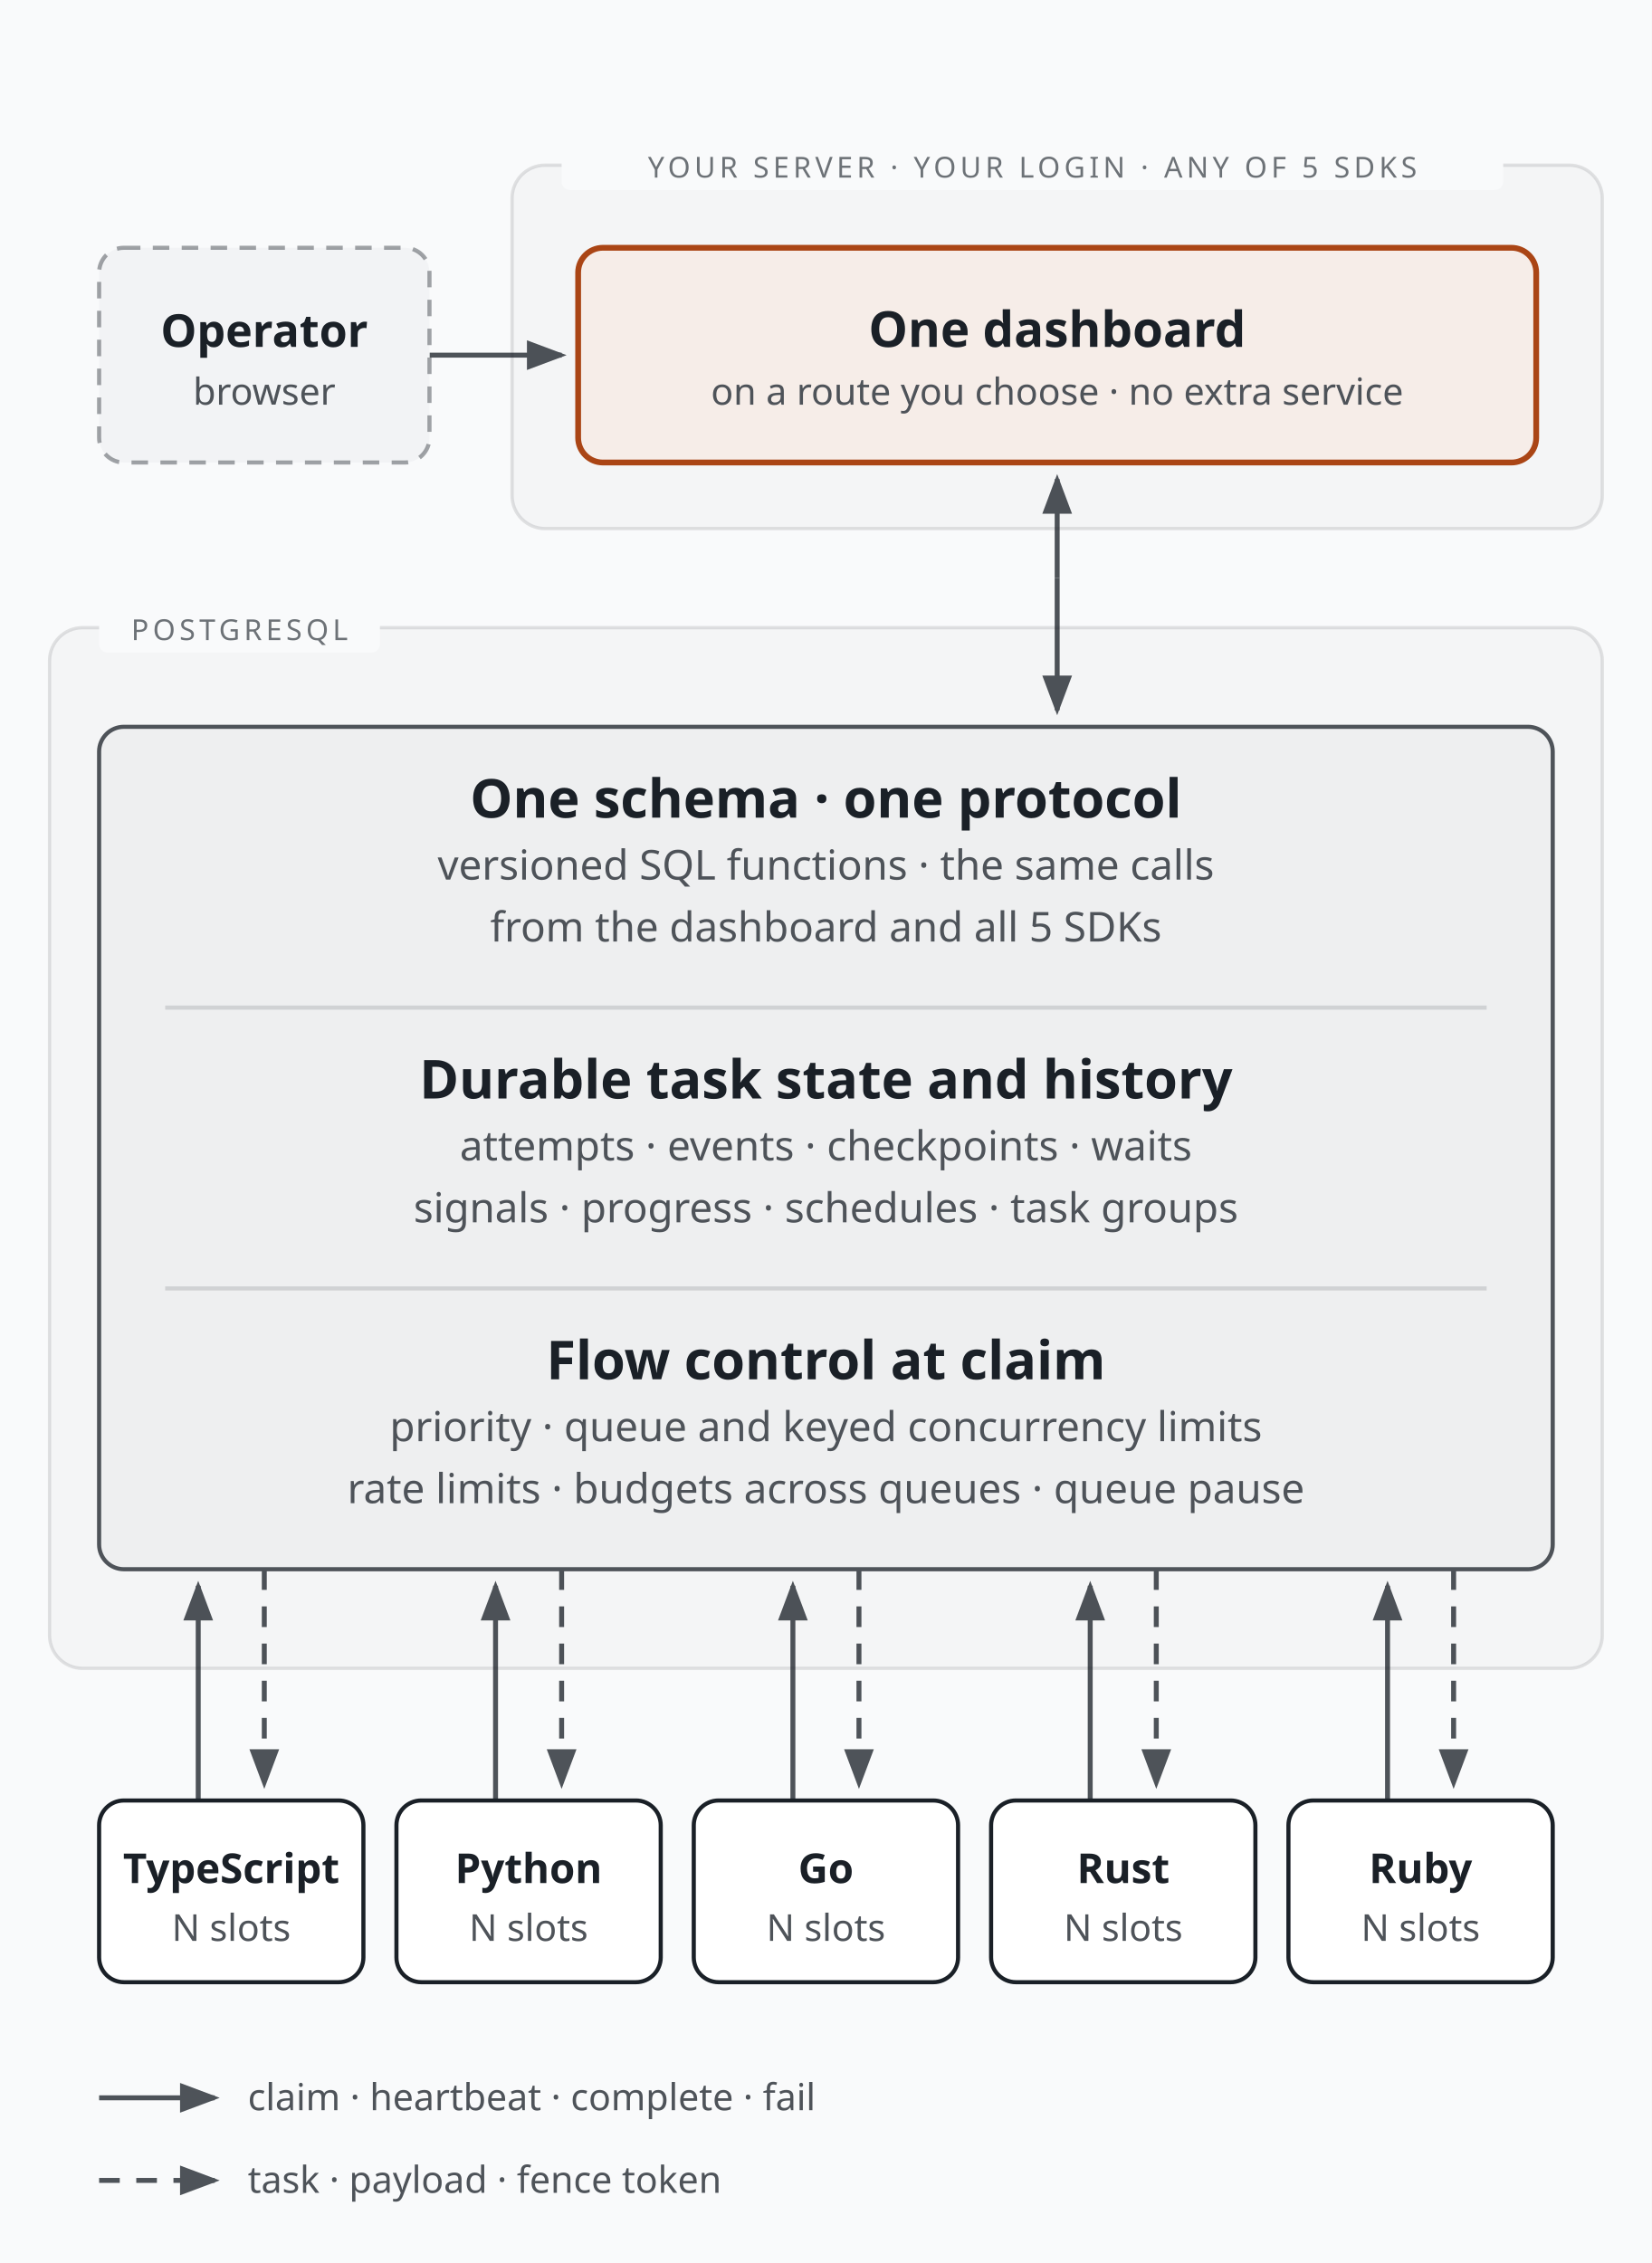
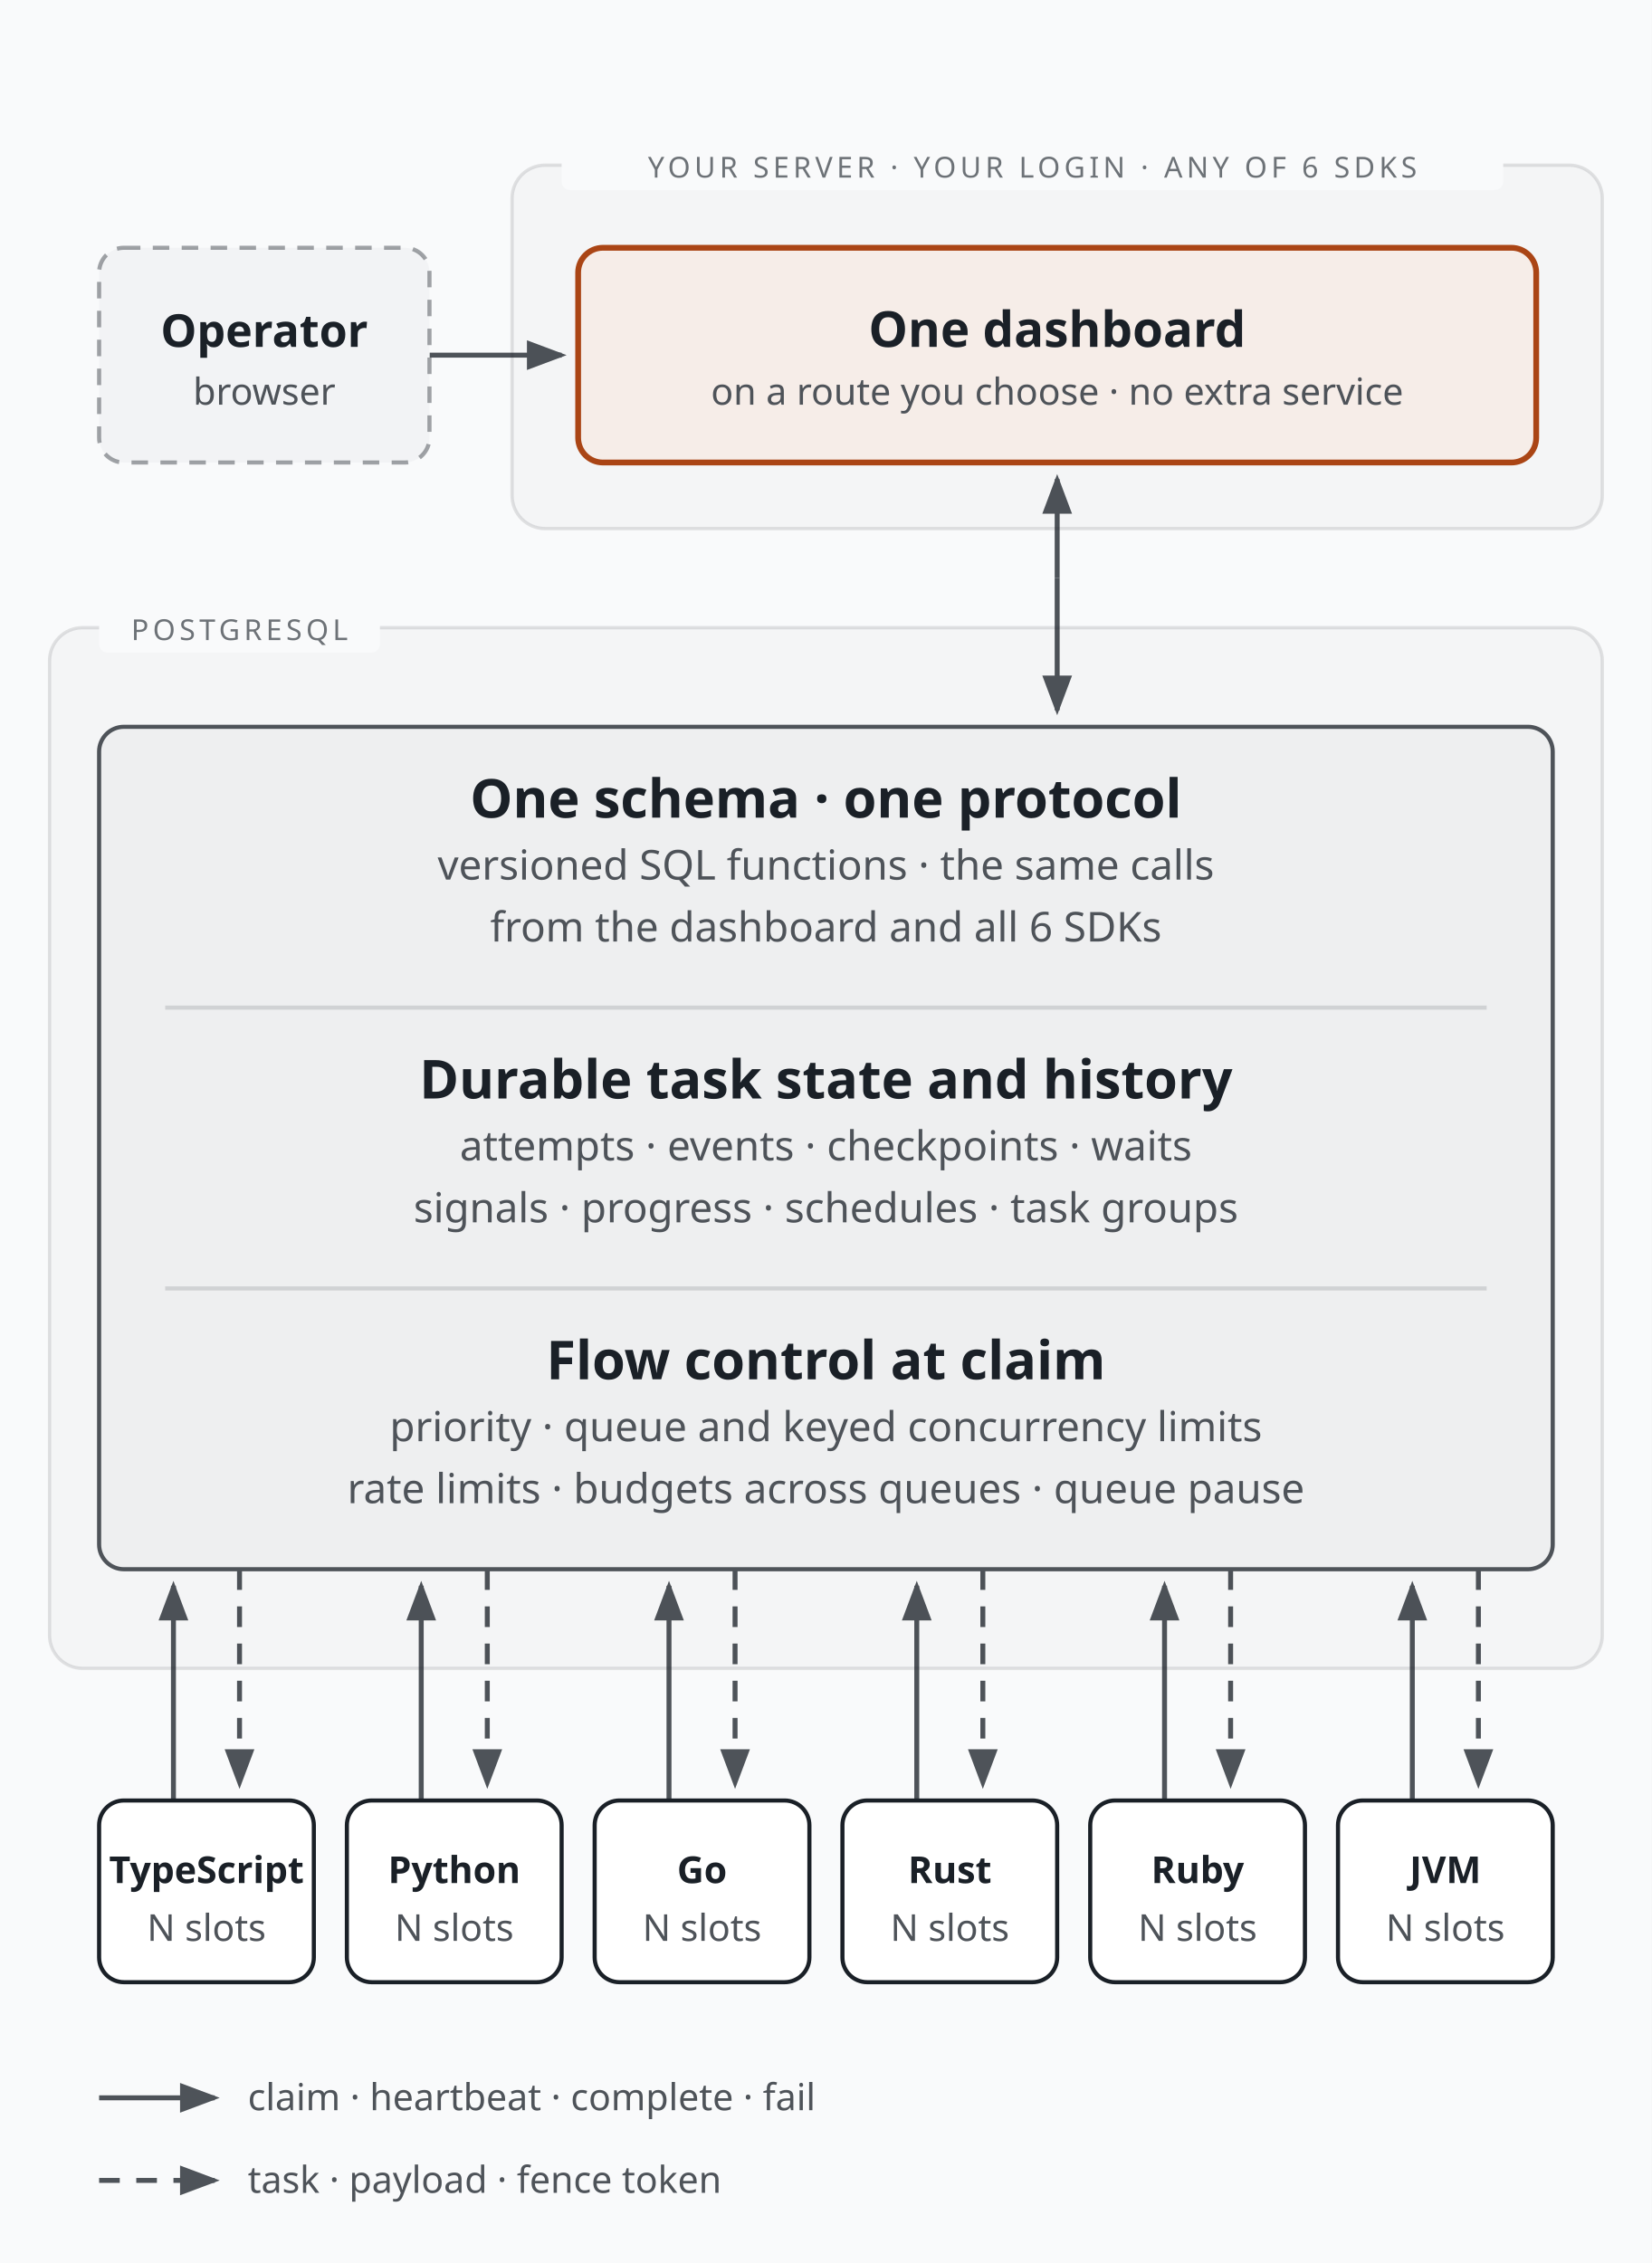
<svg xmlns="http://www.w3.org/2000/svg" viewBox="0 0 400 548" width="400" height="548" role="img" aria-labelledby="readme-overview-narrow-light-title readme-overview-narrow-light-desc">
  <defs>
    <marker id="arrow-light" markerWidth="8" markerHeight="6" refX="7" refY="3" orient="auto">
      <polygon points="0 0, 8 3, 0 6" fill="#4e5359" />
    </marker>
  </defs>
  <rect width="400" height="548" fill="#f9fafb" />
  <path d="M 104,86 H 136" fill="none" stroke="#4e5359" stroke-width="1.2" marker-end="url(#arrow-light)" />
  <path d="M 256,140 V 172" fill="none" stroke="#4e5359" stroke-width="1.2" marker-end="url(#arrow-light)" />
  <path d="M 256,140 V 116" fill="none" stroke="#4e5359" stroke-width="1.2" marker-end="url(#arrow-light)" />
-   <path d="M 48,436 V 384" fill="none" stroke="#4e5359" stroke-width="1.2" marker-end="url(#arrow-light)" />
-   <path d="M 64,380 V 432" fill="none" stroke="#4e5359" stroke-width="1.2" stroke-dasharray="5,4" marker-end="url(#arrow-light)" />
-   <path d="M 120,436 V 384" fill="none" stroke="#4e5359" stroke-width="1.2" marker-end="url(#arrow-light)" />
-   <path d="M 136,380 V 432" fill="none" stroke="#4e5359" stroke-width="1.2" stroke-dasharray="5,4" marker-end="url(#arrow-light)" />
-   <path d="M 192,436 V 384" fill="none" stroke="#4e5359" stroke-width="1.2" marker-end="url(#arrow-light)" />
-   <path d="M 208,380 V 432" fill="none" stroke="#4e5359" stroke-width="1.2" stroke-dasharray="5,4" marker-end="url(#arrow-light)" />
-   <path d="M 264,436 V 384" fill="none" stroke="#4e5359" stroke-width="1.2" marker-end="url(#arrow-light)" />
-   <path d="M 280,380 V 432" fill="none" stroke="#4e5359" stroke-width="1.2" stroke-dasharray="5,4" marker-end="url(#arrow-light)" />
-   <path d="M 336,436 V 384" fill="none" stroke="#4e5359" stroke-width="1.2" marker-end="url(#arrow-light)" />
-   <path d="M 352,380 V 432" fill="none" stroke="#4e5359" stroke-width="1.2" stroke-dasharray="5,4" marker-end="url(#arrow-light)" />
+   <path d="M 42,436 V 384" fill="none" stroke="#4e5359" stroke-width="1.2" marker-end="url(#arrow-light)" />
+   <path d="M 58,380 V 432" fill="none" stroke="#4e5359" stroke-width="1.2" stroke-dasharray="5,4" marker-end="url(#arrow-light)" />
+   <path d="M 102,436 V 384" fill="none" stroke="#4e5359" stroke-width="1.2" marker-end="url(#arrow-light)" />
+   <path d="M 118,380 V 432" fill="none" stroke="#4e5359" stroke-width="1.2" stroke-dasharray="5,4" marker-end="url(#arrow-light)" />
+   <path d="M 162,436 V 384" fill="none" stroke="#4e5359" stroke-width="1.2" marker-end="url(#arrow-light)" />
+   <path d="M 178,380 V 432" fill="none" stroke="#4e5359" stroke-width="1.2" stroke-dasharray="5,4" marker-end="url(#arrow-light)" />
+   <path d="M 222,436 V 384" fill="none" stroke="#4e5359" stroke-width="1.2" marker-end="url(#arrow-light)" />
+   <path d="M 238,380 V 432" fill="none" stroke="#4e5359" stroke-width="1.2" stroke-dasharray="5,4" marker-end="url(#arrow-light)" />
+   <path d="M 282,436 V 384" fill="none" stroke="#4e5359" stroke-width="1.2" marker-end="url(#arrow-light)" />
+   <path d="M 298,380 V 432" fill="none" stroke="#4e5359" stroke-width="1.2" stroke-dasharray="5,4" marker-end="url(#arrow-light)" />
+   <path d="M 342,436 V 384" fill="none" stroke="#4e5359" stroke-width="1.2" marker-end="url(#arrow-light)" />
+   <path d="M 358,380 V 432" fill="none" stroke="#4e5359" stroke-width="1.2" stroke-dasharray="5,4" marker-end="url(#arrow-light)" />
  <rect x="124" y="40" width="264" height="88" rx="8" fill="rgba(26,32,39,0.02)" stroke="rgba(26,32,39,0.12)" stroke-width="0.8" />
  <rect x="136" y="34" width="228" height="12" rx="2" fill="#f9fafb" />
-   <text x="250" y="43" fill="#6d7277" font-size="7" font-family="Geist Mono" text-anchor="middle" letter-spacing="0.14em">YOUR SERVER · YOUR LOGIN · ANY OF 5 SDKS</text>
+   <text x="250" y="43" fill="#6d7277" font-size="7" font-family="Geist Mono" text-anchor="middle" letter-spacing="0.14em">YOUR SERVER · YOUR LOGIN · ANY OF 6 SDKS</text>
  <rect x="12" y="152" width="376" height="252" rx="8" fill="rgba(26,32,39,0.02)" stroke="rgba(26,32,39,0.12)" stroke-width="0.8" />
  <rect x="24" y="146" width="68" height="12" rx="2" fill="#f9fafb" />
  <text x="58" y="155" fill="#6d7277" font-size="7" font-family="Geist Mono" text-anchor="middle" letter-spacing="0.14em">POSTGRESQL</text>
  <rect x="24" y="60" width="80" height="52" rx="6" fill="#f9fafb" />
  <rect x="24" y="60" width="80" height="52" rx="6" fill="rgba(26,32,39,0.03)" stroke="rgba(26,32,39,0.4)" stroke-width="1" stroke-dasharray="4,3" />
  <text x="64" y="84" fill="#1a2027" font-size="11" font-weight="600" font-family="Geist" text-anchor="middle">Operator</text>
  <text x="64" y="98" fill="#4e5359" font-size="9" font-family="Geist Mono" text-anchor="middle">browser</text>
  <rect x="140" y="60" width="232" height="52" rx="6" fill="#f9fafb" />
  <rect x="140" y="60" width="232" height="52" rx="6" fill="rgba(213,92,19,0.08)" stroke="#aa4515" stroke-width="1.4" />
  <text x="256" y="84" fill="#1a2027" font-size="12" font-weight="600" font-family="Geist" text-anchor="middle">One dashboard</text>
  <text x="256" y="98" fill="#4e5359" font-size="9" font-family="Geist Mono" text-anchor="middle">on a route you choose · no extra service</text>
  <rect x="24" y="176" width="352" height="204" rx="6" fill="#f9fafb" />
  <rect x="24" y="176" width="352" height="204" rx="6" fill="rgba(26,32,39,0.05)" stroke="#4e5359" stroke-width="1" />
  <line x1="40" y1="244" x2="360" y2="244" stroke="rgba(26,32,39,0.14)" />
  <line x1="40" y1="312" x2="360" y2="312" stroke="rgba(26,32,39,0.14)" />
  <text x="200" y="198" fill="#1a2027" font-size="13" font-family="Geist" font-weight="600" text-anchor="middle">One schema · one protocol</text>
  <text x="200" y="213" fill="#4e5359" font-size="10" font-family="Geist Mono" font-weight="400" text-anchor="middle">versioned SQL functions · the same calls</text>
-   <text x="200" y="228" fill="#4e5359" font-size="10" font-family="Geist Mono" font-weight="400" text-anchor="middle">from the dashboard and all 5 SDKs</text>
+   <text x="200" y="228" fill="#4e5359" font-size="10" font-family="Geist Mono" font-weight="400" text-anchor="middle">from the dashboard and all 6 SDKs</text>
  <text x="200" y="266" fill="#1a2027" font-size="13" font-family="Geist" font-weight="600" text-anchor="middle">Durable task state and history</text>
  <text x="200" y="281" fill="#4e5359" font-size="10" font-family="Geist Mono" font-weight="400" text-anchor="middle">attempts · events · checkpoints · waits</text>
  <text x="200" y="296" fill="#4e5359" font-size="10" font-family="Geist Mono" font-weight="400" text-anchor="middle">signals · progress · schedules · task groups</text>
  <text x="200" y="334" fill="#1a2027" font-size="13" font-family="Geist" font-weight="600" text-anchor="middle">Flow control at claim</text>
  <text x="200" y="349" fill="#4e5359" font-size="10" font-family="Geist Mono" font-weight="400" text-anchor="middle">priority · queue and keyed concurrency limits</text>
  <text x="200" y="364" fill="#4e5359" font-size="10" font-family="Geist Mono" font-weight="400" text-anchor="middle">rate limits · budgets across queues · queue pause</text>
-   <rect x="24" y="436" width="64" height="44" rx="6" fill="#f9fafb" />
-   <rect x="24" y="436" width="64" height="44" rx="6" fill="#ffffff" stroke="#1a2027" stroke-width="1" />
-   <text x="56" y="456" fill="#1a2027" font-size="10" font-weight="600" font-family="Geist" text-anchor="middle">TypeScript</text>
-   <text x="56" y="470" fill="#4e5359" font-size="9" font-family="Geist Mono" text-anchor="middle">N slots</text>
-   <rect x="96" y="436" width="64" height="44" rx="6" fill="#f9fafb" />
-   <rect x="96" y="436" width="64" height="44" rx="6" fill="#ffffff" stroke="#1a2027" stroke-width="1" />
-   <text x="128" y="456" fill="#1a2027" font-size="10" font-weight="600" font-family="Geist" text-anchor="middle">Python</text>
-   <text x="128" y="470" fill="#4e5359" font-size="9" font-family="Geist Mono" text-anchor="middle">N slots</text>
-   <rect x="168" y="436" width="64" height="44" rx="6" fill="#f9fafb" />
-   <rect x="168" y="436" width="64" height="44" rx="6" fill="#ffffff" stroke="#1a2027" stroke-width="1" />
-   <text x="200" y="456" fill="#1a2027" font-size="10" font-weight="600" font-family="Geist" text-anchor="middle">Go</text>
-   <text x="200" y="470" fill="#4e5359" font-size="9" font-family="Geist Mono" text-anchor="middle">N slots</text>
-   <rect x="240" y="436" width="64" height="44" rx="6" fill="#f9fafb" />
-   <rect x="240" y="436" width="64" height="44" rx="6" fill="#ffffff" stroke="#1a2027" stroke-width="1" />
-   <text x="272" y="456" fill="#1a2027" font-size="10" font-weight="600" font-family="Geist" text-anchor="middle">Rust</text>
-   <text x="272" y="470" fill="#4e5359" font-size="9" font-family="Geist Mono" text-anchor="middle">N slots</text>
-   <rect x="312" y="436" width="64" height="44" rx="6" fill="#f9fafb" />
-   <rect x="312" y="436" width="64" height="44" rx="6" fill="#ffffff" stroke="#1a2027" stroke-width="1" />
-   <text x="344" y="456" fill="#1a2027" font-size="10" font-weight="600" font-family="Geist" text-anchor="middle">Ruby</text>
-   <text x="344" y="470" fill="#4e5359" font-size="9" font-family="Geist Mono" text-anchor="middle">N slots</text>
+   <rect x="24" y="436" width="52" height="44" rx="6" fill="#f9fafb" />
+   <rect x="24" y="436" width="52" height="44" rx="6" fill="#ffffff" stroke="#1a2027" stroke-width="1" />
+   <text x="50" y="456" fill="#1a2027" font-size="9" font-weight="600" font-family="Geist" text-anchor="middle">TypeScript</text>
+   <text x="50" y="470" fill="#4e5359" font-size="9" font-family="Geist Mono" text-anchor="middle">N slots</text>
+   <rect x="84" y="436" width="52" height="44" rx="6" fill="#f9fafb" />
+   <rect x="84" y="436" width="52" height="44" rx="6" fill="#ffffff" stroke="#1a2027" stroke-width="1" />
+   <text x="110" y="456" fill="#1a2027" font-size="9" font-weight="600" font-family="Geist" text-anchor="middle">Python</text>
+   <text x="110" y="470" fill="#4e5359" font-size="9" font-family="Geist Mono" text-anchor="middle">N slots</text>
+   <rect x="144" y="436" width="52" height="44" rx="6" fill="#f9fafb" />
+   <rect x="144" y="436" width="52" height="44" rx="6" fill="#ffffff" stroke="#1a2027" stroke-width="1" />
+   <text x="170" y="456" fill="#1a2027" font-size="9" font-weight="600" font-family="Geist" text-anchor="middle">Go</text>
+   <text x="170" y="470" fill="#4e5359" font-size="9" font-family="Geist Mono" text-anchor="middle">N slots</text>
+   <rect x="204" y="436" width="52" height="44" rx="6" fill="#f9fafb" />
+   <rect x="204" y="436" width="52" height="44" rx="6" fill="#ffffff" stroke="#1a2027" stroke-width="1" />
+   <text x="230" y="456" fill="#1a2027" font-size="9" font-weight="600" font-family="Geist" text-anchor="middle">Rust</text>
+   <text x="230" y="470" fill="#4e5359" font-size="9" font-family="Geist Mono" text-anchor="middle">N slots</text>
+   <rect x="264" y="436" width="52" height="44" rx="6" fill="#f9fafb" />
+   <rect x="264" y="436" width="52" height="44" rx="6" fill="#ffffff" stroke="#1a2027" stroke-width="1" />
+   <text x="290" y="456" fill="#1a2027" font-size="9" font-weight="600" font-family="Geist" text-anchor="middle">Ruby</text>
+   <text x="290" y="470" fill="#4e5359" font-size="9" font-family="Geist Mono" text-anchor="middle">N slots</text>
+   <rect x="324" y="436" width="52" height="44" rx="6" fill="#f9fafb" />
+   <rect x="324" y="436" width="52" height="44" rx="6" fill="#ffffff" stroke="#1a2027" stroke-width="1" />
+   <text x="350" y="456" fill="#1a2027" font-size="9" font-weight="600" font-family="Geist" text-anchor="middle">JVM</text>
+   <text x="350" y="470" fill="#4e5359" font-size="9" font-family="Geist Mono" text-anchor="middle">N slots</text>
  <path d="M 24,508 H 52" fill="none" stroke="#4e5359" stroke-width="1.2" marker-end="url(#arrow-light)" />
  <text x="60" y="511" fill="#4e5359" font-size="9" font-family="Geist Mono">claim · heartbeat · complete · fail</text>
  <path d="M 24,528 H 52" fill="none" stroke="#4e5359" stroke-width="1.2" stroke-dasharray="5,4" marker-end="url(#arrow-light)" />
  <text x="60" y="531" fill="#4e5359" font-size="9" font-family="Geist Mono">task · payload · fence token</text>
</svg>
